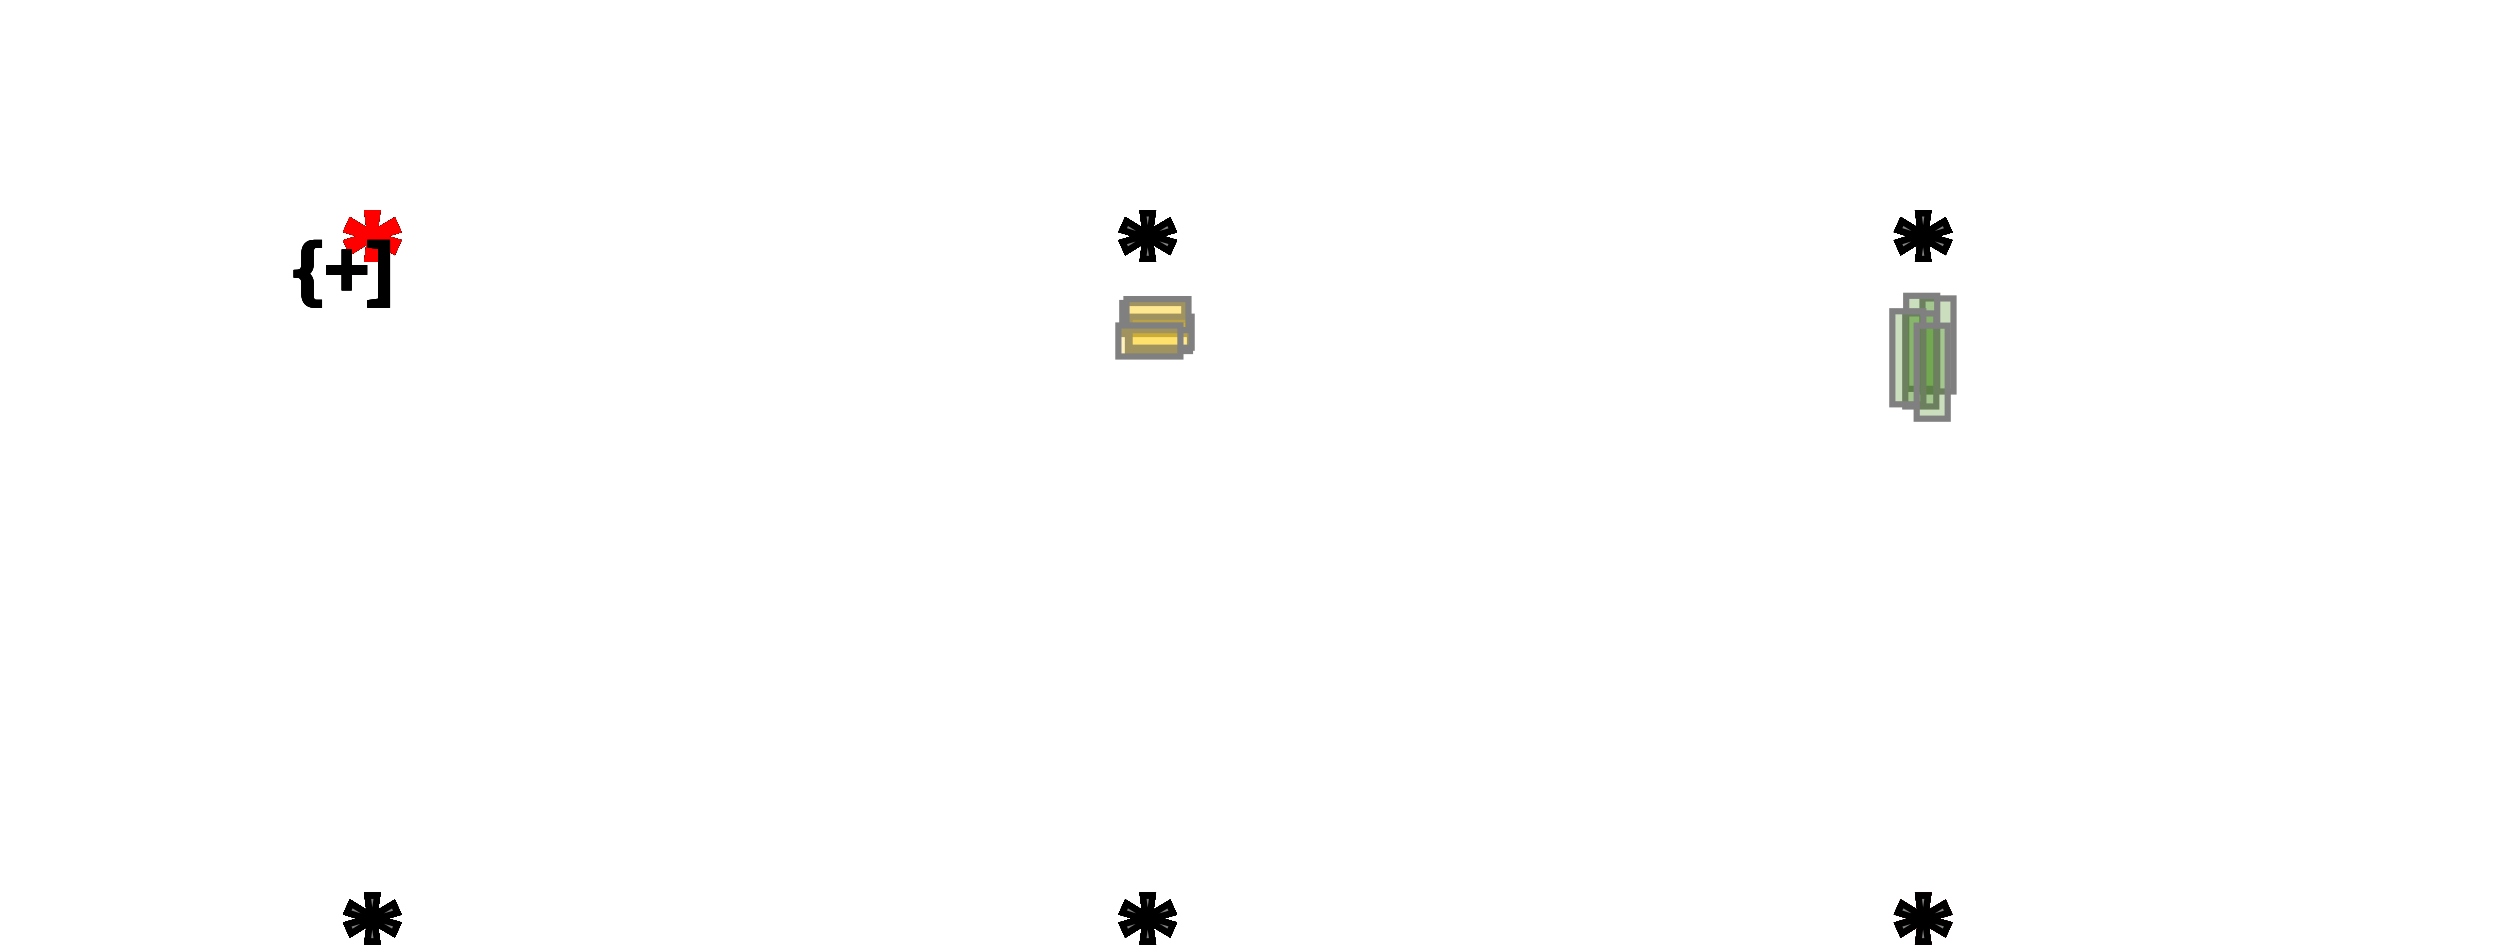
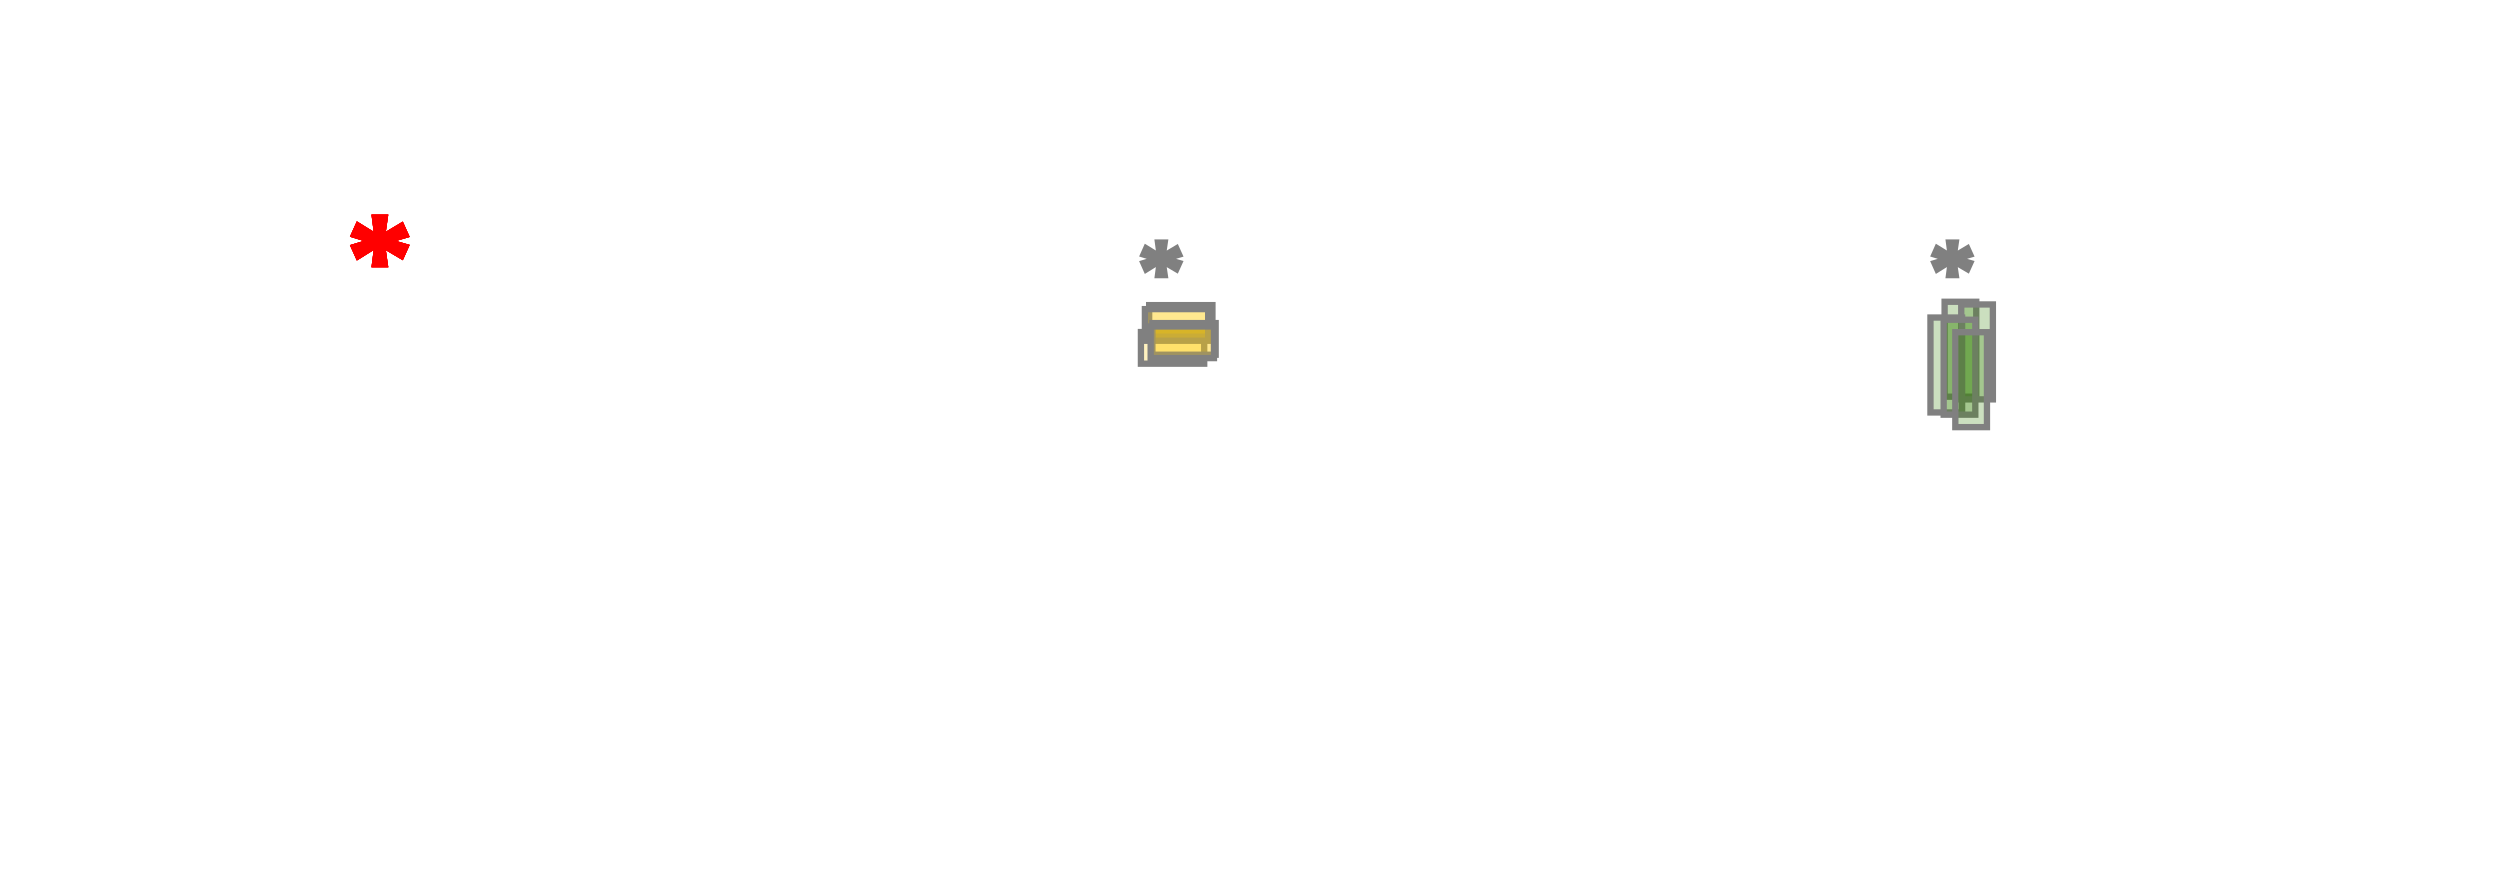
<svg xmlns="http://www.w3.org/2000/svg">
-   <text x="55" y="47.5" stroke="black" font-size="20" fill="grey">*</text>
-   <text x="55" y="47.5" stroke="black" font-size="20" fill="grey">*</text>
-   <text x="55" y="47.5" stroke="black" font-size="20" fill="grey">*</text>
-   <text x="55" y="47.5" stroke="black" font-size="20" fill="grey">*</text>
-   <text x="55" y="47.5" stroke="black" font-size="20" fill="grey">*</text>
-   <text x="55" y="47.5" stroke="black" font-size="20" fill="grey">*</text>
-   <text x="55" y="47.5" stroke="black" font-size="20" fill="grey">*</text>
-   <text x="55" y="47.5" stroke="black" font-size="20" fill="grey">*</text>
-   <text x="55" y="47.5" stroke="black" font-size="20" fill="grey">*</text>
-   <text x="55" y="47.5" stroke="black" font-size="20" fill="grey">*</text>
-   <text x="55" y="47.5" stroke="black" font-size="20" fill="grey">*</text>
-   <text x="55" y="47.5" stroke="black" font-size="20" fill="grey">*</text>
-   <text x="55" y="47.5" stroke="black" font-size="20" fill="grey">*</text>
-   <text x="55" y="47.5" stroke="black" font-size="20" fill="grey">*</text>
-   <text x="55" y="47.5" stroke="black" font-size="20" fill="grey">*</text>
-   <text x="55" y="47.5" stroke="black" font-size="20" fill="grey">*</text>
-   <text x="55" y="47.5" stroke="black" font-size="20" fill="grey">*</text>
-   <text x="55" y="47.5" stroke="black" font-size="20" fill="grey">*</text>
-   <text x="55" y="47.5" stroke="black" font-size="20" fill="grey">*</text>
-   <text x="55" y="47.5" stroke="black" font-size="20" fill="grey">*</text>
-   <text x="55" y="47.5" stroke="black" font-size="20" fill="grey">*</text>
-   <text x="55" y="47.5" stroke="black" font-size="20" fill="grey">*</text>
-   <text x="55" y="47.5" stroke="black" font-size="20" fill="grey">*</text>
-   <text x="55" y="47.5" stroke="black" font-size="20" fill="grey">*</text>
-   <text x="55" y="47.5" stroke="black" font-size="20" fill="grey">*</text>
-   <text x="55" y="47.5" stroke="black" font-size="20" fill="grey">*</text>
-   <text x="55" y="47.5" stroke="black" font-size="20" fill="grey">*</text>
-   <text x="55" y="47.5" stroke="black" font-size="20" fill="grey">*</text>
-   <text x="55" y="47.5" stroke="black" font-size="20" fill="grey">*</text>
-   <text x="55" y="47.5" stroke="black" font-size="20" fill="grey">*</text>
  <text x="55" y="47.5" stroke="red" font-size="20" fill="red">*</text>
  <text x="55" y="47.5" stroke="red" font-size="20" fill="red">*</text>
  <text x="55" y="47.5" stroke="red" font-size="20" fill="red">*</text>
  <text x="55" y="47.5" stroke="red" font-size="20" fill="red">*</text>
-   <text x="180" y="47.5" stroke="black" font-size="20" fill="grey">*</text>
-   <text x="180" y="47.5" stroke="black" font-size="20" fill="grey">*</text>
-   <text x="180" y="47.5" stroke="black" font-size="20" fill="grey">*</text>
-   <text x="180" y="47.5" stroke="black" font-size="20" fill="grey">*</text>
-   <text x="180" y="47.5" stroke="black" font-size="20" fill="grey">*</text>
-   <text x="180" y="47.5" stroke="black" font-size="20" fill="grey">*</text>
-   <text x="180" y="47.5" stroke="black" font-size="20" fill="grey">*</text>
-   <text x="180" y="47.5" stroke="black" font-size="20" fill="grey">*</text>
-   <text x="180" y="47.5" stroke="black" font-size="20" fill="grey">*</text>
-   <text x="180" y="47.5" stroke="black" font-size="20" fill="grey">*</text>
-   <text x="180" y="47.5" stroke="black" font-size="20" fill="grey">*</text>
-   <text x="180" y="47.5" stroke="black" font-size="20" fill="grey">*</text>
-   <text x="180" y="47.5" stroke="black" font-size="20" fill="grey">*</text>
-   <text x="180" y="47.5" stroke="black" font-size="20" fill="grey">*</text>
-   <text x="180" y="47.5" stroke="black" font-size="20" fill="grey">*</text>
-   <text x="180" y="47.5" stroke="black" font-size="20" fill="grey">*</text>
-   <text x="180" y="47.5" stroke="black" font-size="20" fill="grey">*</text>
-   <text x="180" y="47.5" stroke="black" font-size="20" fill="grey">*</text>
-   <text x="180" y="47.5" stroke="black" font-size="20" fill="grey">*</text>
-   <text x="180" y="47.5" stroke="black" font-size="20" fill="grey">*</text>
-   <text x="180" y="47.5" stroke="black" font-size="20" fill="grey">*</text>
-   <text x="180" y="47.5" stroke="black" font-size="20" fill="grey">*</text>
-   <text x="180" y="47.5" stroke="black" font-size="20" fill="grey">*</text>
-   <text x="180" y="47.5" stroke="black" font-size="20" fill="grey">*</text>
-   <text x="180" y="47.5" stroke="black" font-size="20" fill="grey">*</text>
-   <text x="180" y="47.5" stroke="black" font-size="20" fill="grey">*</text>
-   <text x="180" y="47.5" stroke="black" font-size="20" fill="grey">*</text>
-   <text x="180" y="47.5" stroke="black" font-size="20" fill="grey">*</text>
-   <text x="180" y="47.5" stroke="black" font-size="20" fill="grey">*</text>
-   <text x="180" y="47.5" stroke="black" font-size="20" fill="grey">*</text>
-   <text x="180" y="47.5" stroke="black" font-size="20" fill="grey">*</text>
-   <text x="180" y="47.5" stroke="black" font-size="20" fill="grey">*</text>
-   <text x="180" y="47.5" stroke="black" font-size="20" fill="grey">*</text>
-   <text x="180" y="47.5" stroke="black" font-size="20" fill="grey">*</text>
-   <text x="305" y="47.5" stroke="black" font-size="20" fill="grey">*</text>
-   <text x="305" y="47.5" stroke="black" font-size="20" fill="grey">*</text>
-   <text x="305" y="47.5" stroke="black" font-size="20" fill="grey">*</text>
-   <text x="305" y="47.5" stroke="black" font-size="20" fill="grey">*</text>
-   <text x="305" y="47.5" stroke="black" font-size="20" fill="grey">*</text>
-   <text x="305" y="47.5" stroke="black" font-size="20" fill="grey">*</text>
-   <text x="305" y="47.5" stroke="black" font-size="20" fill="grey">*</text>
-   <text x="305" y="47.5" stroke="black" font-size="20" fill="grey">*</text>
-   <text x="305" y="47.5" stroke="black" font-size="20" fill="grey">*</text>
-   <text x="305" y="47.5" stroke="black" font-size="20" fill="grey">*</text>
-   <text x="305" y="47.5" stroke="black" font-size="20" fill="grey">*</text>
-   <text x="305" y="47.5" stroke="black" font-size="20" fill="grey">*</text>
-   <text x="305" y="47.5" stroke="black" font-size="20" fill="grey">*</text>
-   <text x="305" y="47.5" stroke="black" font-size="20" fill="grey">*</text>
-   <text x="305" y="47.5" stroke="black" font-size="20" fill="grey">*</text>
-   <text x="305" y="47.5" stroke="black" font-size="20" fill="grey">*</text>
-   <text x="305" y="47.5" stroke="black" font-size="20" fill="grey">*</text>
-   <text x="305" y="47.5" stroke="black" font-size="20" fill="grey">*</text>
-   <text x="305" y="47.5" stroke="black" font-size="20" fill="grey">*</text>
-   <text x="305" y="47.5" stroke="black" font-size="20" fill="grey">*</text>
-   <text x="305" y="47.5" stroke="black" font-size="20" fill="grey">*</text>
-   <text x="305" y="47.5" stroke="black" font-size="20" fill="grey">*</text>
-   <text x="305" y="47.5" stroke="black" font-size="20" fill="grey">*</text>
-   <text x="305" y="47.5" stroke="black" font-size="20" fill="grey">*</text>
-   <text x="305" y="47.5" stroke="black" font-size="20" fill="grey">*</text>
-   <text x="305" y="47.5" stroke="black" font-size="20" fill="grey">*</text>
-   <text x="305" y="47.5" stroke="black" font-size="20" fill="grey">*</text>
-   <text x="305" y="47.5" stroke="black" font-size="20" fill="grey">*</text>
-   <text x="305" y="47.5" stroke="black" font-size="20" fill="grey">*</text>
-   <text x="305" y="47.5" stroke="black" font-size="20" fill="grey">*</text>
-   <text x="305" y="47.5" stroke="black" font-size="20" fill="grey">*</text>
-   <text x="305" y="47.5" stroke="black" font-size="20" fill="grey">*</text>
-   <text x="305" y="47.5" stroke="black" font-size="20" fill="grey">*</text>
-   <text x="305" y="47.5" stroke="black" font-size="20" fill="grey">*</text>
-   <text x="430" y="47.5" stroke="black" font-size="20" fill="grey">*</text>
-   <text x="430" y="47.5" stroke="black" font-size="20" fill="grey">*</text>
-   <text x="430" y="47.5" stroke="black" font-size="20" fill="grey">*</text>
-   <text x="430" y="47.5" stroke="black" font-size="20" fill="grey">*</text>
-   <text x="430" y="47.5" stroke="black" font-size="20" fill="grey">*</text>
-   <text x="430" y="47.5" stroke="black" font-size="20" fill="grey">*</text>
-   <text x="430" y="47.5" stroke="black" font-size="20" fill="grey">*</text>
-   <text x="430" y="47.5" stroke="black" font-size="20" fill="grey">*</text>
-   <text x="430" y="47.5" stroke="black" font-size="20" fill="grey">*</text>
-   <text x="430" y="47.5" stroke="black" font-size="20" fill="grey">*</text>
-   <text x="430" y="47.5" stroke="black" font-size="20" fill="grey">*</text>
-   <text x="430" y="47.5" stroke="black" font-size="20" fill="grey">*</text>
-   <text x="430" y="47.5" stroke="black" font-size="20" fill="grey">*</text>
-   <text x="430" y="47.5" stroke="black" font-size="20" fill="grey">*</text>
-   <text x="430" y="47.5" stroke="black" font-size="20" fill="grey">*</text>
-   <text x="430" y="47.5" stroke="black" font-size="20" fill="grey">*</text>
-   <text x="430" y="47.5" stroke="black" font-size="20" fill="grey">*</text>
-   <text x="430" y="47.5" stroke="black" font-size="20" fill="grey">*</text>
-   <text x="430" y="47.5" stroke="black" font-size="20" fill="grey">*</text>
-   <text x="430" y="47.5" stroke="black" font-size="20" fill="grey">*</text>
-   <text x="430" y="47.5" stroke="black" font-size="20" fill="grey">*</text>
-   <text x="430" y="47.5" stroke="black" font-size="20" fill="grey">*</text>
-   <text x="430" y="47.5" stroke="black" font-size="20" fill="grey">*</text>
-   <text x="430" y="47.5" stroke="black" font-size="20" fill="grey">*</text>
-   <text x="430" y="47.5" stroke="black" font-size="20" fill="grey">*</text>
-   <text x="430" y="47.5" stroke="black" font-size="20" fill="grey">*</text>
-   <text x="430" y="47.5" stroke="black" font-size="20" fill="grey">*</text>
-   <text x="430" y="47.5" stroke="black" font-size="20" fill="grey">*</text>
-   <text x="430" y="47.5" stroke="black" font-size="20" fill="grey">*</text>
-   <text x="430" y="47.5" stroke="black" font-size="20" fill="grey">*</text>
-   <text x="430" y="47.5" stroke="black" font-size="20" fill="grey">*</text>
-   <text x="430" y="47.5" stroke="black" font-size="20" fill="grey">*</text>
-   <text x="430" y="47.5" stroke="black" font-size="20" fill="grey">*</text>
-   <text x="430" y="47.5" stroke="black" font-size="20" fill="grey">*</text>
-   <text x="55" y="157.5" stroke="red" font-size="20" fill="red">*</text>
-   <text x="55" y="157.5" stroke="red" font-size="20" fill="red">*</text>
-   <text x="55" y="157.5" stroke="black" font-size="20" fill="grey">*</text>
+   <text x="55" y="47.5" stroke="red" font-size="20" fill="red">*</text>
+   <text x="180" y="47.5" stroke="grey" font-size="14" fill="grey">*</text>
+   <text x="305" y="47.5" stroke="grey" font-size="14" fill="grey">*</text>
+   <text x="430" y="47.5" stroke="grey" font-size="14" fill="grey">*</text>
  <text x="55" y="157.5" stroke="red" font-size="20" fill="red">*</text>
  <text x="55" y="157.5" stroke="red" font-size="20" fill="red">*</text>
  <text x="55" y="157.5" stroke="red" font-size="20" fill="red">*</text>
-   <text x="55" y="157.5" stroke="black" font-size="20" fill="grey">*</text>
-   <text x="55" y="157.5" stroke="black" font-size="20" fill="grey">*</text>
-   <text x="55" y="157.5" stroke="black" font-size="20" fill="grey">*</text>
-   <text x="55" y="157.5" stroke="black" font-size="20" fill="grey">*</text>
-   <text x="55" y="157.5" stroke="black" font-size="20" fill="grey">*</text>
-   <text x="55" y="157.5" stroke="black" font-size="20" fill="grey">*</text>
-   <text x="55" y="157.5" stroke="black" font-size="20" fill="grey">*</text>
-   <text x="55" y="157.5" stroke="black" font-size="20" fill="grey">*</text>
-   <text x="55" y="157.5" stroke="black" font-size="20" fill="grey">*</text>
-   <text x="55" y="157.5" stroke="black" font-size="20" fill="grey">*</text>
-   <text x="55" y="157.5" stroke="black" font-size="20" fill="grey">*</text>
-   <text x="55" y="157.5" stroke="black" font-size="20" fill="grey">*</text>
-   <text x="55" y="157.5" stroke="black" font-size="20" fill="grey">*</text>
-   <text x="55" y="157.5" stroke="black" font-size="20" fill="grey">*</text>
-   <text x="55" y="157.5" stroke="black" font-size="20" fill="grey">*</text>
-   <text x="55" y="157.5" stroke="black" font-size="20" fill="grey">*</text>
-   <text x="55" y="157.5" stroke="black" font-size="20" fill="grey">*</text>
-   <text x="55" y="157.5" stroke="black" font-size="20" fill="grey">*</text>
-   <text x="55" y="157.5" stroke="black" font-size="20" fill="grey">*</text>
-   <text x="55" y="157.5" stroke="black" font-size="20" fill="grey">*</text>
-   <text x="55" y="157.5" stroke="black" font-size="20" fill="grey">*</text>
-   <text x="55" y="157.5" stroke="black" font-size="20" fill="grey">*</text>
-   <text x="55" y="157.5" stroke="black" font-size="20" fill="grey">*</text>
-   <text x="55" y="157.5" stroke="black" font-size="20" fill="grey">*</text>
-   <text x="55" y="157.5" stroke="black" font-size="20" fill="grey">*</text>
-   <text x="55" y="157.5" stroke="black" font-size="20" fill="grey">*</text>
-   <text x="55" y="157.5" stroke="black" font-size="20" fill="grey">*</text>
-   <text x="55" y="157.5" stroke="black" font-size="20" fill="grey">*</text>
-   <text x="180" y="157.5" stroke="black" font-size="20" fill="grey">*</text>
-   <text x="180" y="157.5" stroke="black" font-size="20" fill="grey">*</text>
-   <text x="180" y="157.5" stroke="black" font-size="20" fill="grey">*</text>
-   <text x="180" y="157.5" stroke="black" font-size="20" fill="grey">*</text>
-   <text x="180" y="157.5" stroke="black" font-size="20" fill="grey">*</text>
-   <text x="180" y="157.5" stroke="black" font-size="20" fill="grey">*</text>
-   <text x="180" y="157.5" stroke="black" font-size="20" fill="grey">*</text>
-   <text x="180" y="157.5" stroke="black" font-size="20" fill="grey">*</text>
-   <text x="180" y="157.5" stroke="black" font-size="20" fill="grey">*</text>
-   <text x="180" y="157.5" stroke="black" font-size="20" fill="grey">*</text>
-   <text x="180" y="157.5" stroke="black" font-size="20" fill="grey">*</text>
-   <text x="180" y="157.5" stroke="black" font-size="20" fill="grey">*</text>
-   <text x="180" y="157.5" stroke="black" font-size="20" fill="grey">*</text>
-   <text x="180" y="157.5" stroke="black" font-size="20" fill="grey">*</text>
-   <text x="180" y="157.5" stroke="black" font-size="20" fill="grey">*</text>
-   <text x="180" y="157.5" stroke="black" font-size="20" fill="grey">*</text>
-   <text x="180" y="157.5" stroke="black" font-size="20" fill="grey">*</text>
-   <text x="180" y="157.5" stroke="black" font-size="20" fill="grey">*</text>
-   <text x="180" y="157.5" stroke="black" font-size="20" fill="grey">*</text>
-   <text x="180" y="157.5" stroke="black" font-size="20" fill="grey">*</text>
-   <text x="180" y="157.5" stroke="black" font-size="20" fill="grey">*</text>
-   <text x="180" y="157.5" stroke="black" font-size="20" fill="grey">*</text>
-   <text x="180" y="157.5" stroke="black" font-size="20" fill="grey">*</text>
-   <text x="180" y="157.5" stroke="black" font-size="20" fill="grey">*</text>
-   <text x="180" y="157.5" stroke="black" font-size="20" fill="grey">*</text>
-   <text x="180" y="157.5" stroke="black" font-size="20" fill="grey">*</text>
-   <text x="180" y="157.5" stroke="black" font-size="20" fill="grey">*</text>
-   <text x="180" y="157.5" stroke="black" font-size="20" fill="grey">*</text>
-   <text x="180" y="157.5" stroke="black" font-size="20" fill="grey">*</text>
-   <text x="305" y="157.5" stroke="black" font-size="20" fill="grey">*</text>
-   <text x="305" y="157.5" stroke="black" font-size="20" fill="grey">*</text>
-   <text x="305" y="157.5" stroke="black" font-size="20" fill="grey">*</text>
-   <text x="305" y="157.5" stroke="black" font-size="20" fill="grey">*</text>
-   <text x="305" y="157.5" stroke="black" font-size="20" fill="grey">*</text>
-   <text x="305" y="157.5" stroke="black" font-size="20" fill="grey">*</text>
-   <text x="305" y="157.5" stroke="black" font-size="20" fill="grey">*</text>
-   <text x="305" y="157.5" stroke="black" font-size="20" fill="grey">*</text>
-   <text x="305" y="157.5" stroke="black" font-size="20" fill="grey">*</text>
-   <text x="305" y="157.5" stroke="black" font-size="20" fill="grey">*</text>
-   <text x="305" y="157.5" stroke="black" font-size="20" fill="grey">*</text>
-   <text x="305" y="157.5" stroke="black" font-size="20" fill="grey">*</text>
-   <text x="305" y="157.5" stroke="black" font-size="20" fill="grey">*</text>
-   <text x="305" y="157.5" stroke="black" font-size="20" fill="grey">*</text>
-   <text x="305" y="157.5" stroke="black" font-size="20" fill="grey">*</text>
+   <text x="55" y="157.5" stroke="red" font-size="20" fill="red">*</text>
+   <text x="55" y="157.5" stroke="red" font-size="20" fill="red">*</text>
+   <text x="180" y="157.5" stroke="grey" font-size="14" fill="grey">*</text>
  <text x="305" y="157.5" stroke="red" font-size="20" fill="red">*</text>
  <text x="305" y="157.5" stroke="red" font-size="20" fill="red">*</text>
  <text x="305" y="157.5" stroke="red" font-size="20" fill="red">*</text>
  <text x="305" y="157.5" stroke="red" font-size="20" fill="red">*</text>
-   <text x="305" y="157.5" stroke="black" font-size="20" fill="grey">*</text>
-   <text x="305" y="157.5" stroke="black" font-size="20" fill="grey">*</text>
-   <text x="305" y="157.5" stroke="black" font-size="20" fill="grey">*</text>
-   <text x="305" y="157.5" stroke="black" font-size="20" fill="grey">*</text>
-   <text x="305" y="157.5" stroke="black" font-size="20" fill="grey">*</text>
-   <text x="305" y="157.5" stroke="black" font-size="20" fill="grey">*</text>
-   <text x="305" y="157.5" stroke="black" font-size="20" fill="grey">*</text>
-   <text x="305" y="157.5" stroke="black" font-size="20" fill="grey">*</text>
-   <text x="305" y="157.5" stroke="black" font-size="20" fill="grey">*</text>
-   <text x="430" y="157.5" stroke="black" font-size="20" fill="grey">*</text>
-   <text x="430" y="157.5" stroke="black" font-size="20" fill="grey">*</text>
-   <text x="430" y="157.5" stroke="black" font-size="20" fill="grey">*</text>
-   <text x="430" y="157.5" stroke="black" font-size="20" fill="grey">*</text>
-   <text x="430" y="157.5" stroke="black" font-size="20" fill="grey">*</text>
-   <text x="430" y="157.5" stroke="black" font-size="20" fill="grey">*</text>
-   <text x="430" y="157.5" stroke="black" font-size="20" fill="grey">*</text>
-   <text x="430" y="157.5" stroke="black" font-size="20" fill="grey">*</text>
-   <text x="430" y="157.5" stroke="black" font-size="20" fill="grey">*</text>
-   <text x="430" y="157.5" stroke="black" font-size="20" fill="grey">*</text>
-   <text x="430" y="157.5" stroke="black" font-size="20" fill="grey">*</text>
-   <text x="430" y="157.5" stroke="black" font-size="20" fill="grey">*</text>
-   <text x="430" y="157.5" stroke="black" font-size="20" fill="grey">*</text>
-   <text x="430" y="157.5" stroke="black" font-size="20" fill="grey">*</text>
-   <text x="430" y="157.5" stroke="black" font-size="20" fill="grey">*</text>
-   <text x="430" y="157.5" stroke="black" font-size="20" fill="grey">*</text>
-   <text x="430" y="157.5" stroke="black" font-size="20" fill="grey">*</text>
-   <text x="430" y="157.5" stroke="black" font-size="20" fill="grey">*</text>
-   <text x="430" y="157.5" stroke="black" font-size="20" fill="grey">*</text>
-   <text x="430" y="157.5" stroke="black" font-size="20" fill="grey">*</text>
-   <text x="430" y="157.5" stroke="black" font-size="20" fill="grey">*</text>
-   <text x="430" y="157.5" stroke="black" font-size="20" fill="grey">*</text>
-   <text x="430" y="157.5" stroke="black" font-size="20" fill="grey">*</text>
-   <text x="430" y="157.5" stroke="black" font-size="20" fill="grey">*</text>
-   <text x="430" y="157.5" stroke="black" font-size="20" fill="grey">*</text>
-   <text x="430" y="157.5" stroke="black" font-size="20" fill="grey">*</text>
-   <text x="430" y="157.5" stroke="black" font-size="20" fill="grey">*</text>
-   <text x="430" y="157.5" stroke="black" font-size="20" fill="grey">*</text>
+   <text x="305" y="157.5" stroke="red" font-size="20" fill="red">*</text>
+   <text x="430" y="157.5" stroke="grey" font-size="14" fill="grey">*</text>
+   <rect id="6" x="180.287" y="52.469" width="10" height="5" stroke="gray" fill="#FFCC00" fill-opacity="25%" />
  <rect id="30" x="180.259" y="160.198" width="15" height="10" stroke="gray" fill="#8800AA" fill-opacity="25%" />
+   <rect id="7" x="181.588" y="48.215" width="10" height="5" stroke="gray" fill="#FFCC00" fill-opacity="25%" />
  <rect id="10" x="180.915" y="48.846" width="10" height="5" stroke="gray" fill="#FFCC00" fill-opacity="25%" />
+   <rect id="11" x="307.285" y="47.684" width="5" height="15" stroke="gray" fill="#338000" fill-opacity="25%" />
  <rect id="12" x="309.913" y="48.11" width="5" height="15" stroke="gray" fill="#338000" fill-opacity="25%" />
-   <rect id="11" x="307.285" y="47.684" width="5" height="15" stroke="gray" fill="#338000" fill-opacity="25%" />
+   <rect id="8" x="182.096" y="51.053" width="10" height="5" stroke="gray" fill="#FFCC00" fill-opacity="25%" />
  <rect id="9" x="181.828" y="51.587" width="10" height="5" stroke="gray" fill="#FFCC00" fill-opacity="25%" />
+   <rect id="13" x="305.049" y="50.175" width="5" height="15" stroke="gray" fill="#338000" fill-opacity="25%" />
+   <rect id="14" x="307.136" y="50.526" width="5" height="15" stroke="gray" fill="#338000" fill-opacity="25%" />
  <rect id="17" x="432.018" y="50.185" width="15" height="15" stroke="gray" fill="#800080" fill-opacity="25%" />
  <rect id="18" x="431.038" y="50.671" width="15" height="15" stroke="gray" fill="#800080" fill-opacity="25%" />
-   <rect id="14" x="307.136" y="50.526" width="5" height="15" stroke="gray" fill="#338000" fill-opacity="25%" />
-   <rect id="13" x="305.049" y="50.175" width="5" height="15" stroke="gray" fill="#338000" fill-opacity="25%" />
+   <rect id="16" x="434.838" y="52.416" width="15" height="15" stroke="gray" fill="#800080" fill-opacity="25%" />
+   <rect id="19" x="432.181" y="51.287" width="15" height="15" stroke="gray" fill="#800080" fill-opacity="25%" />
  <rect id="20" x="431.896" y="51.514" width="15" height="15" stroke="gray" fill="#800080" fill-opacity="25%" />
-   <rect id="19" x="432.181" y="51.287" width="15" height="15" stroke="gray" fill="#800080" fill-opacity="25%" />
-   <rect id="16" x="434.838" y="52.416" width="15" height="15" stroke="gray" fill="#800080" fill-opacity="25%" />
-   <rect id="8" x="182.096" y="51.053" width="10" height="5" stroke="gray" fill="#FFCC00" fill-opacity="25%" />
-   <rect id="7" x="181.588" y="48.215" width="10" height="5" stroke="gray" fill="#FFCC00" fill-opacity="25%" />
+   <rect id="15" x="308.977" y="52.495" width="5" height="15" stroke="gray" fill="#338000" fill-opacity="25%" />
+   <rect id="26" x="180.817" y="160.607" width="15" height="10" stroke="gray" fill="#8800AA" fill-opacity="25%" />
+   <rect id="28" x="183.862" y="160.199" width="15" height="10" stroke="gray" fill="#8800AA" fill-opacity="25%" />
  <rect id="29" x="182.381" y="160.179" width="15" height="10" stroke="gray" fill="#8800AA" fill-opacity="25%" />
-   <line id="35" x1="305" y1="157.5" x2="313.13" y2="186.377" stroke="#000080" />
-   <line id="34" x1="305" y1="157.5" x2="324.215" y2="180.539" stroke="#000080" />
-   <line id="33" x1="305" y1="157.5" x2="310.735" y2="186.947" stroke="#000080" />
-   <line id="32" x1="305" y1="157.5" x2="329.314" y2="175.073" stroke="#000080" />
-   <rect id="28" x="183.862" y="160.199" width="15" height="10" stroke="gray" fill="#8800AA" fill-opacity="25%" />
  <rect id="27" x="182.083" y="162.254" width="15" height="10" stroke="gray" fill="#8800AA" fill-opacity="25%" />
-   <rect id="26" x="180.817" y="160.607" width="15" height="10" stroke="gray" fill="#8800AA" fill-opacity="25%" />
-   <rect id="15" x="308.977" y="52.495" width="5" height="15" stroke="gray" fill="#338000" fill-opacity="25%" />
-   <rect id="6" x="180.287" y="52.469" width="10" height="5" stroke="gray" fill="#FFCC00" fill-opacity="25%" />
-   <text id="5" x="55" y="47.5" text-anchor="middle" stroke="black" fill="black" fill-opacity="60%"> {+]</text>
-   <text id="4" x="55" y="47.5" text-anchor="middle" stroke="black" fill="black" fill-opacity="60%"> {+]</text>
-   <text id="3" x="55" y="47.5" text-anchor="middle" stroke="black" fill="black" fill-opacity="60%"> {+]</text>
-   <text id="2" x="55" y="47.5" text-anchor="middle" stroke="black" fill="black" fill-opacity="60%"> {+]</text>
</svg>
